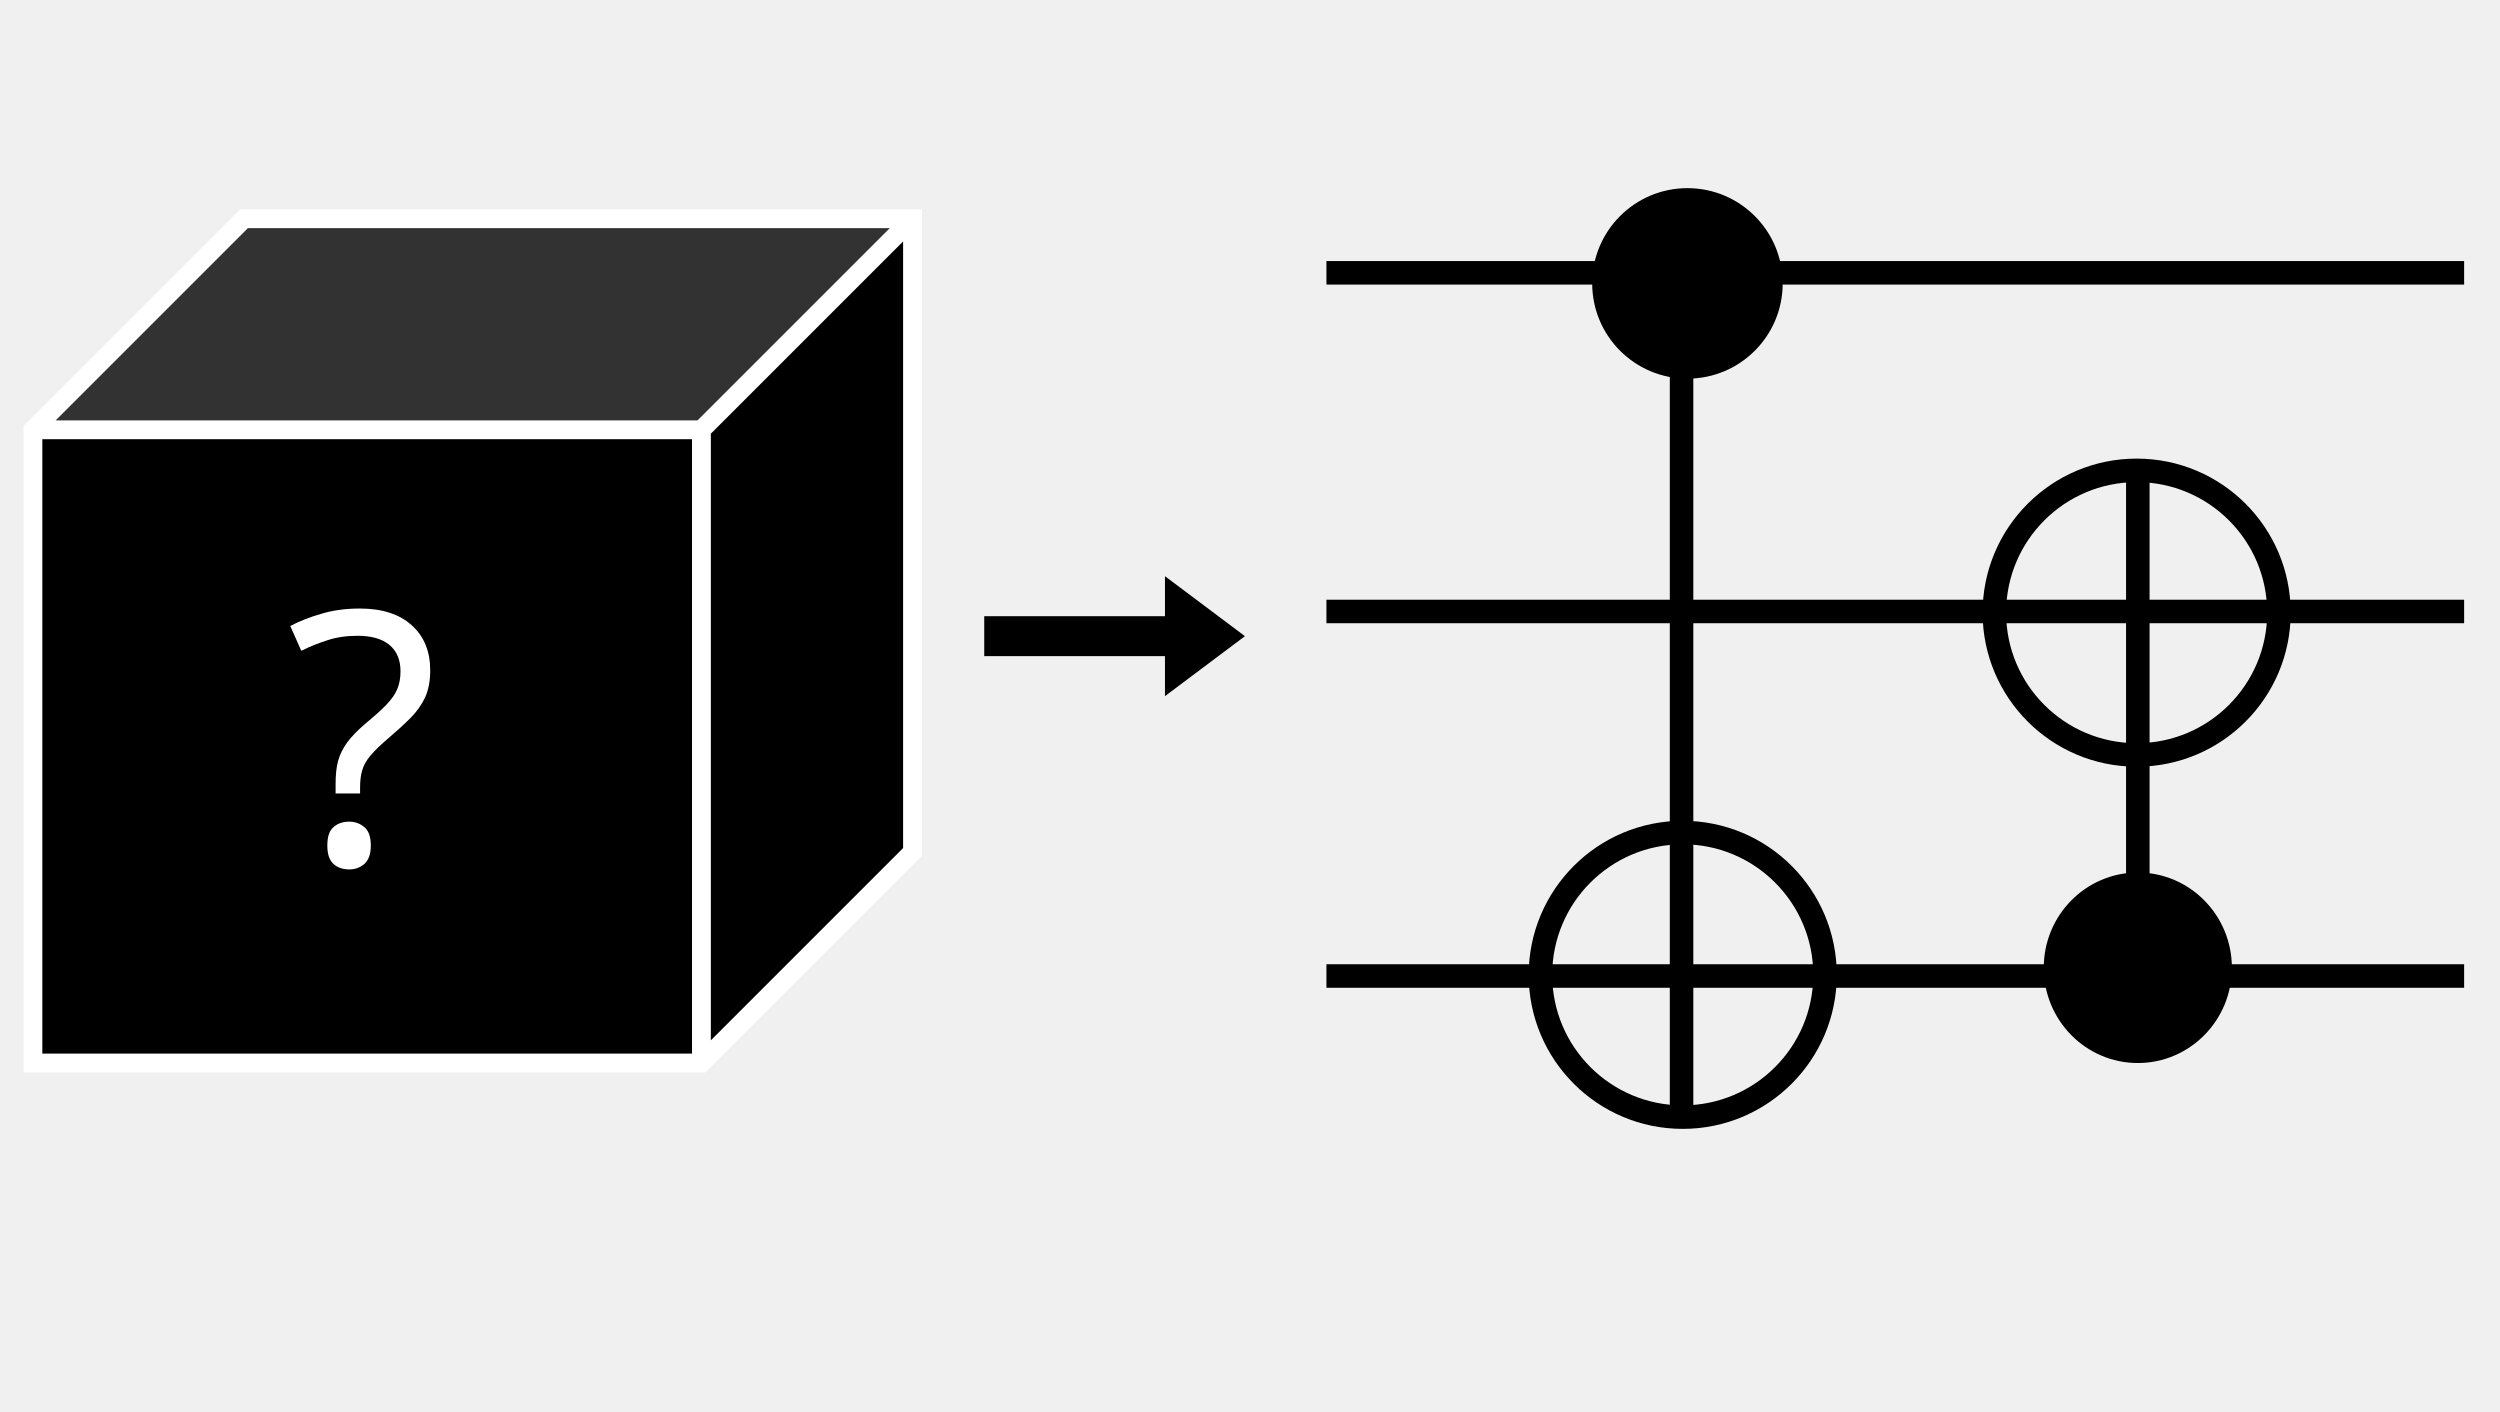
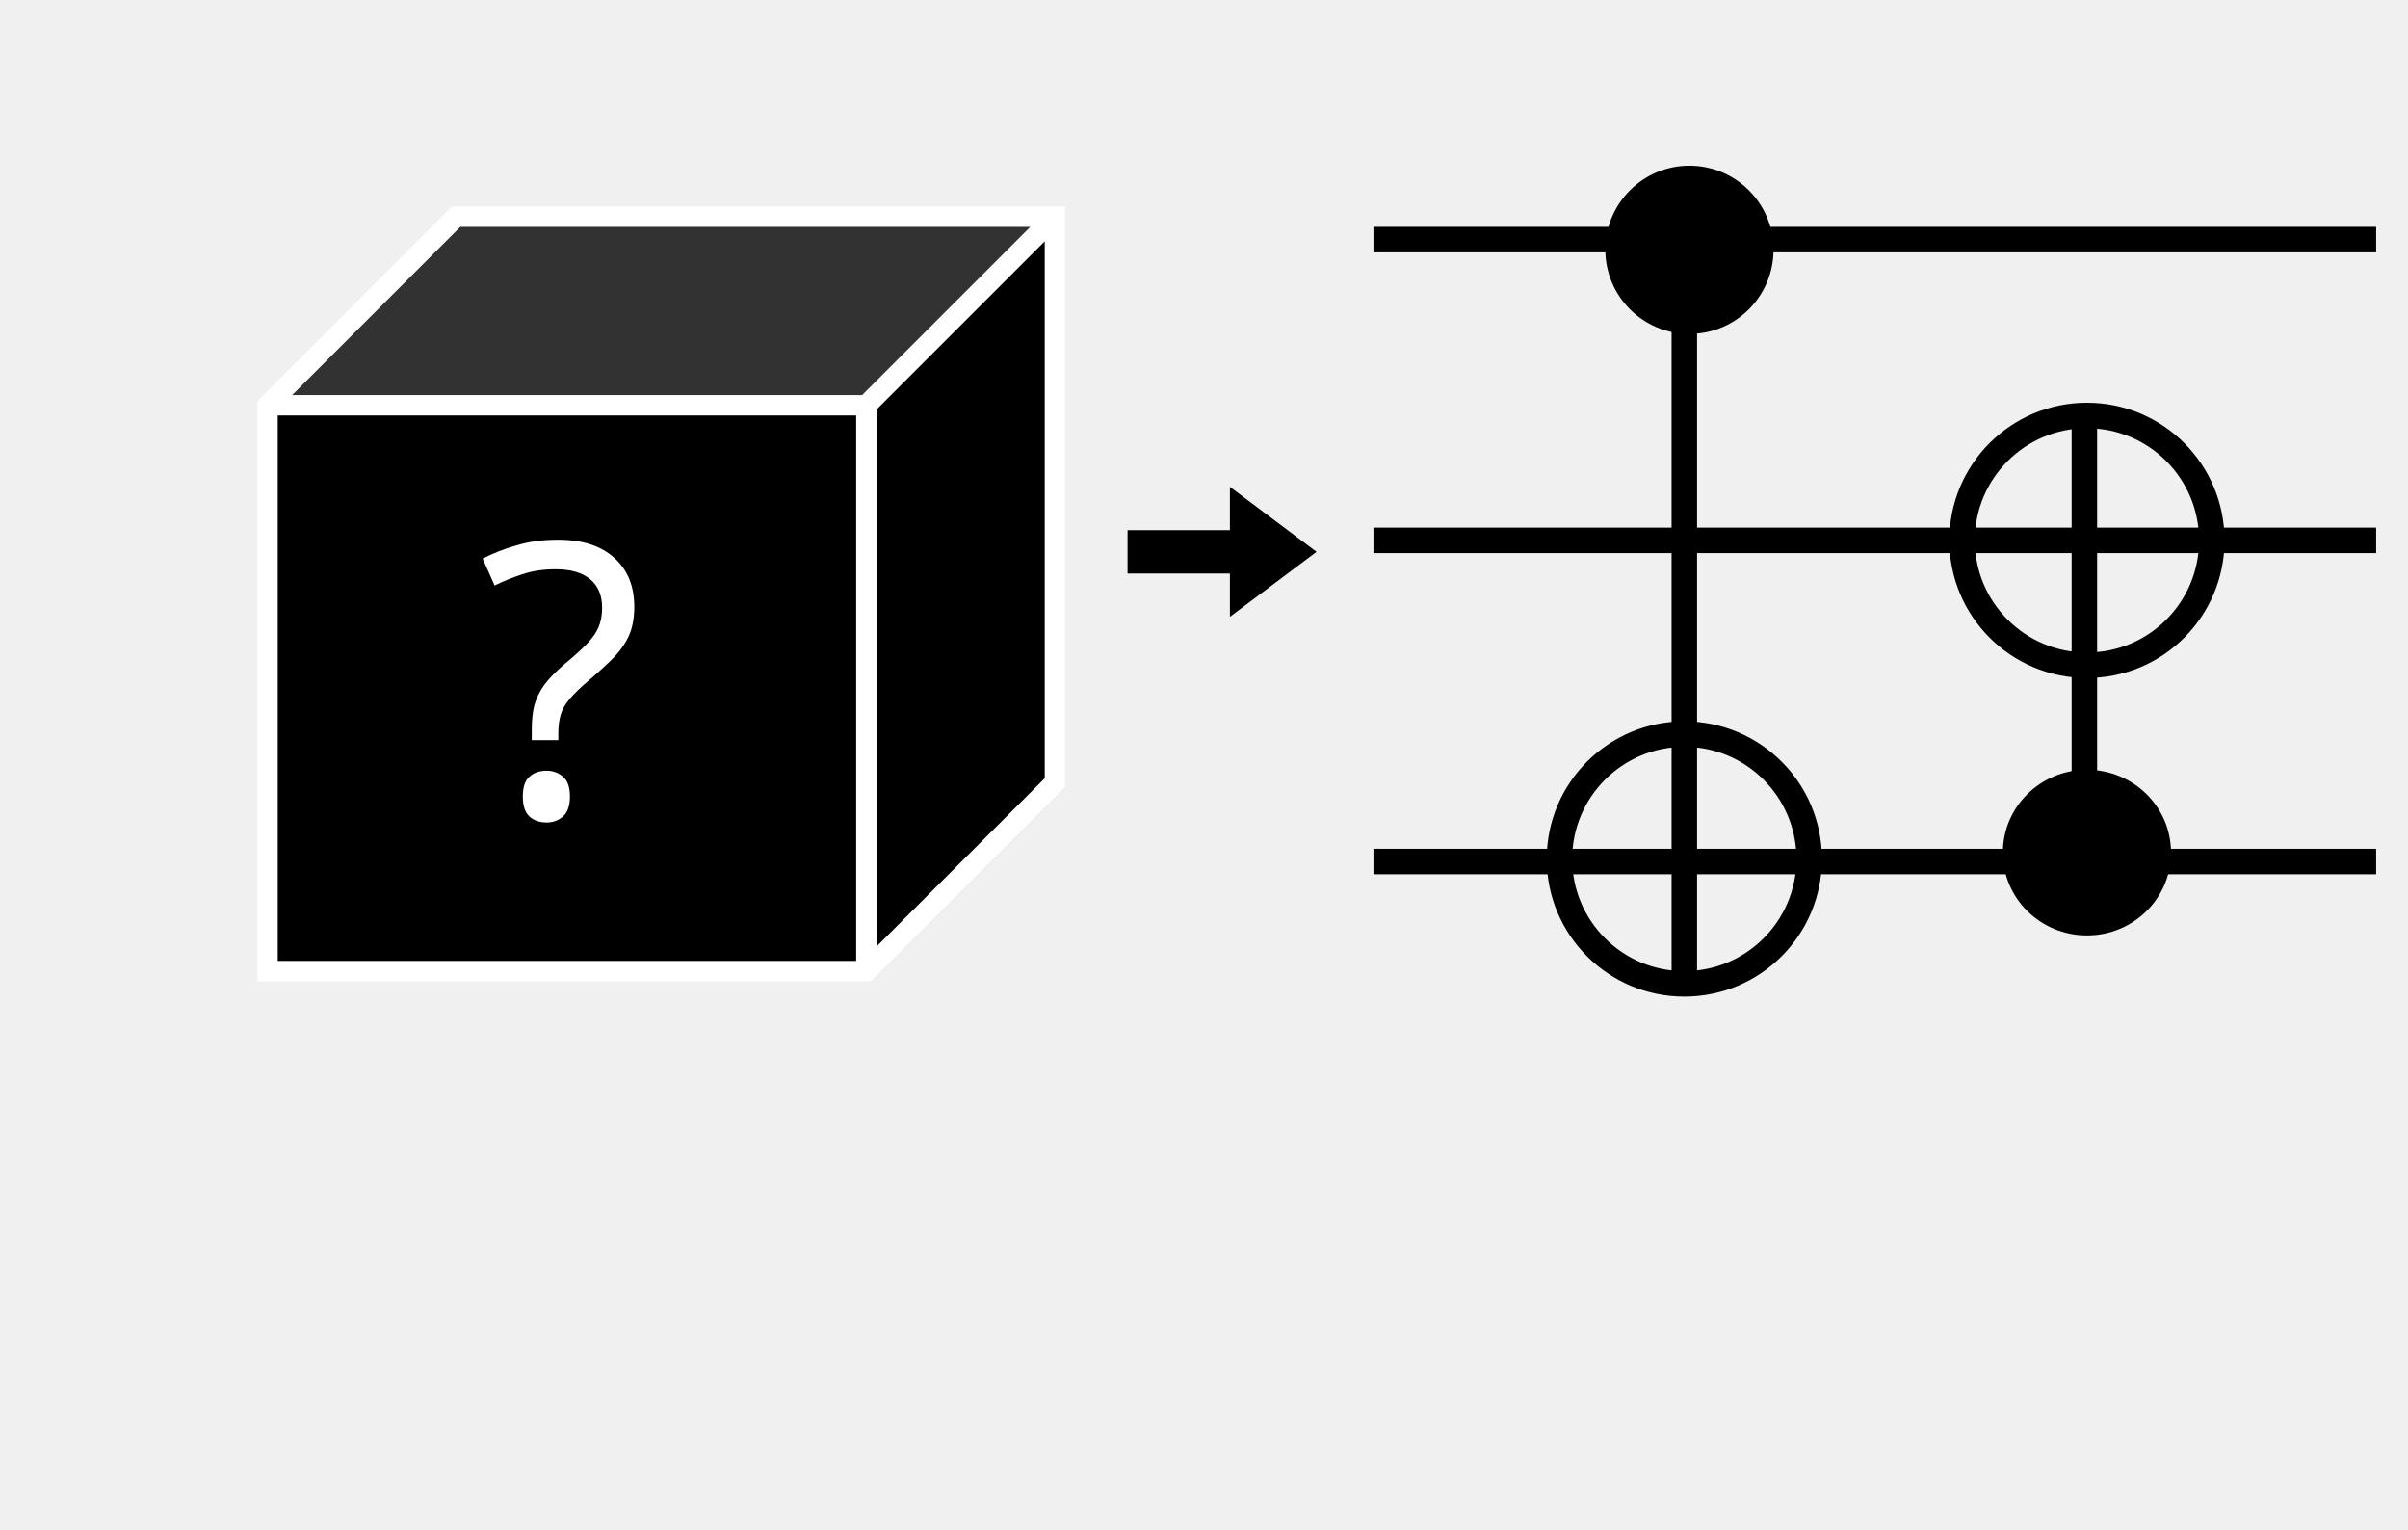
- <svg xmlns="http://www.w3.org/2000/svg" viewBox="0 0 170.08 96" height="96" width="170.08" xml:space="preserve" id="svg2" version="1.1">
+ <svg xmlns="http://www.w3.org/2000/svg" viewBox="0 0 151.2 96" height="96" width="151.2" xml:space="preserve" id="svg2" version="1.1">
  <defs id="defs6">
    <clipPath id="clipPath44" clipPathUnits="userSpaceOnUse">
-       <path style="clip-rule:evenodd" id="path42" d="M 1.901e-6,0 H 127.56 V 72 H 1.901e-6 Z" />
+       <path style="clip-rule:evenodd" id="path42" d="M 1.69e-6,0 H 113.4 V 72 H 1.69e-6 Z" />
    </clipPath>
  </defs>
  <g transform="matrix(1.333333,0,0,-1.333333,0,96)" id="g10">
-     <path id="path12" style="fill:none;stroke:#000000;stroke-width:1.2;stroke-linecap:butt;stroke-linejoin:miter;stroke-miterlimit:10;stroke-dasharray:none;stroke-opacity:1" d="m 67.68,58.08 h 58.05" />
-     <path id="path14" style="fill:none;stroke:#000000;stroke-width:1.2;stroke-linecap:butt;stroke-linejoin:miter;stroke-miterlimit:10;stroke-dasharray:none;stroke-opacity:1" d="m 67.68,40.8 h 58.05" />
-     <path id="path16" style="fill:none;stroke:#000000;stroke-width:1.2;stroke-linecap:butt;stroke-linejoin:miter;stroke-miterlimit:10;stroke-dasharray:none;stroke-opacity:1" d="m 67.68,22.2 h 58.05" />
-     <path id="path18" style="fill:none;stroke:#000000;stroke-width:1.2;stroke-linecap:butt;stroke-linejoin:miter;stroke-miterlimit:10;stroke-dasharray:none;stroke-opacity:1" d="M 85.8,58.08 V 15.516" />
-     <path id="path20" style="fill:none;stroke:#000000;stroke-width:1.2;stroke-linecap:butt;stroke-linejoin:miter;stroke-miterlimit:10;stroke-dasharray:none;stroke-opacity:1" d="m 78.6,22.26 c 0,4.01 3.25,7.26 7.26,7.26 4.01,0 7.26,-3.25 7.26,-7.26 0,-4.01 -3.25,-7.26 -7.26,-7.26 -4.01,0 -7.26,3.25 -7.26,7.26 z" />
-     <path id="path22" style="fill:#000000;fill-opacity:1;fill-rule:evenodd;stroke:none" d="m 81.24,57.54 c 0,2.684 2.176,4.86 4.86,4.86 2.684,0 4.86,-2.176 4.86,-4.86 0,-2.684 -2.176,-4.86 -4.86,-4.86 -2.684,0 -4.86,2.176 -4.86,4.86 z" />
-     <path id="path24" style="fill:none;stroke:#000000;stroke-width:1.2;stroke-linecap:butt;stroke-linejoin:miter;stroke-miterlimit:10;stroke-dasharray:none;stroke-opacity:1" d="m 101.76,40.74 c 0,4.01 3.25,7.26 7.26,7.26 4.01,0 7.26,-3.25 7.26,-7.26 0,-4.01 -3.25,-7.26 -7.26,-7.26 -4.01,0 -7.26,3.25 -7.26,7.26 z" />
-     <path id="path26" style="fill:#000000;fill-opacity:1;fill-rule:evenodd;stroke:none" d="m 104.28,22.62 c 0,2.684 2.15,4.86 4.8,4.86 2.65,0 4.8,-2.176 4.8,-4.86 0,-2.684 -2.15,-4.86 -4.8,-4.86 -2.65,0 -4.8,2.176 -4.8,4.86 z" />
-     <path id="path28" style="fill:none;stroke:#000000;stroke-width:1.2;stroke-linecap:butt;stroke-linejoin:miter;stroke-miterlimit:10;stroke-dasharray:none;stroke-opacity:1" d="M 109.08,47.76 V 23.088" />
-     <path id="path30" style="fill:#000000;fill-opacity:1;fill-rule:evenodd;stroke:none" d="M 1.68,17.76 H 35.79 V 50.07 H 1.68 Z" />
-     <path id="path32" style="fill:#000000;fill-opacity:1;fill-rule:evenodd;stroke:none" d="M 35.79,50.07 46.56,60.84 V 28.53 L 35.79,17.76 Z" />
-     <path id="path34" style="fill:#323232;fill-opacity:1;fill-rule:evenodd;stroke:none" d="M 1.68,50.07 12.45,60.84 H 46.56 L 35.79,50.07 Z" />
-     <path id="path36" style="fill:none;stroke:#ffffff;stroke-width:0.96;stroke-linecap:butt;stroke-linejoin:miter;stroke-miterlimit:10;stroke-dasharray:none;stroke-opacity:1" d="M 1.68,50.07 12.45,60.84 H 46.56 V 28.53 L 35.79,17.76 H 1.68 Z m 0,0 H 35.79 L 46.56,60.84 M 35.79,50.07 V 17.76" />
+     <path id="path12" style="fill:none;stroke:#000000;stroke-width:1.2;stroke-linecap:butt;stroke-linejoin:miter;stroke-miterlimit:10;stroke-dasharray:none;stroke-opacity:1" d="M 64.68,60.72 H 111.9" />
+     <path id="path14" style="fill:none;stroke:#000000;stroke-width:1.2;stroke-linecap:butt;stroke-linejoin:miter;stroke-miterlimit:10;stroke-dasharray:none;stroke-opacity:1" d="M 64.68,46.56 H 111.9" />
+     <path id="path16" style="fill:none;stroke:#000000;stroke-width:1.2;stroke-linecap:butt;stroke-linejoin:miter;stroke-miterlimit:10;stroke-dasharray:none;stroke-opacity:1" d="M 64.68,31.44 H 111.9" />
+     <path id="path18" style="fill:none;stroke:#000000;stroke-width:1.2;stroke-linecap:butt;stroke-linejoin:miter;stroke-miterlimit:10;stroke-dasharray:none;stroke-opacity:1" d="M 79.32,60.72 V 26.092" />
+     <path id="path20" style="fill:none;stroke:#000000;stroke-width:1.2;stroke-linecap:butt;stroke-linejoin:miter;stroke-miterlimit:10;stroke-dasharray:none;stroke-opacity:1" d="m 73.44,31.56 c 0,3.247 2.633,5.88 5.88,5.88 3.247,0 5.88,-2.633 5.88,-5.88 0,-3.247 -2.633,-5.88 -5.88,-5.88 -3.247,0 -5.88,2.633 -5.88,5.88 z" />
+     <path id="path22" style="fill:#000000;fill-opacity:1;fill-rule:evenodd;stroke:none" d="m 75.6,60.24 c 0,2.187 1.773,3.96 3.96,3.96 2.187,0 3.96,-1.773 3.96,-3.96 0,-2.187 -1.773,-3.96 -3.96,-3.96 -2.187,0 -3.96,1.773 -3.96,3.96 z" />
+     <path id="path24" style="fill:none;stroke:#000000;stroke-width:1.2;stroke-linecap:butt;stroke-linejoin:miter;stroke-miterlimit:10;stroke-dasharray:none;stroke-opacity:1" d="m 92.4,46.56 c 0,3.247 2.633,5.88 5.88,5.88 3.25,0 5.88,-2.633 5.88,-5.88 0,-3.247 -2.63,-5.88 -5.88,-5.88 -3.247,0 -5.88,2.633 -5.88,5.88 z" />
+     <path id="path26" style="fill:#000000;fill-opacity:1;fill-rule:evenodd;stroke:none" d="m 94.32,31.86 c 0,2.154 1.773,3.9 3.96,3.9 2.19,0 3.96,-1.746 3.96,-3.9 0,-2.154 -1.77,-3.9 -3.96,-3.9 -2.187,0 -3.96,1.746 -3.96,3.9 z" />
+     <path id="path28" style="fill:none;stroke:#000000;stroke-width:1.2;stroke-linecap:butt;stroke-linejoin:miter;stroke-miterlimit:10;stroke-dasharray:none;stroke-opacity:1" d="M 98.16,52.2 V 32.129" />
+     <path id="path30" style="fill:#000000;fill-opacity:1;fill-rule:evenodd;stroke:none" d="M 12.6,26.28 H 40.8 V 52.92 H 12.6 Z" />
+     <path id="path32" style="fill:#000000;fill-opacity:1;fill-rule:evenodd;stroke:none" d="m 40.8,52.92 8.88,8.88 V 35.16 L 40.8,26.28 Z" />
+     <path id="path34" style="fill:#323232;fill-opacity:1;fill-rule:evenodd;stroke:none" d="m 12.6,52.92 8.88,8.88 h 28.2 L 40.8,52.92 Z" />
+     <path id="path36" style="fill:none;stroke:#ffffff;stroke-width:0.96;stroke-linecap:butt;stroke-linejoin:miter;stroke-miterlimit:10;stroke-dasharray:none;stroke-opacity:1" d="m 12.6,52.92 8.88,8.88 h 28.2 V 35.16 L 40.8,26.28 H 12.6 Z m 0,0 h 28.2 l 8.88,8.88 M 40.8,52.92 V 26.28" />
    <g id="g38">
      <g clip-path="url(#clipPath44)" id="g40">
-         <text id="text48" style="font-variant:normal;font-weight:normal;font-size:18.024px;font-family:Calibri;-inkscape-font-specification:Calibri;writing-mode:lr-tb;fill:#ffffff;fill-opacity:1;fill-rule:nonzero;stroke:none" transform="matrix(1,0,0,-1,14.592,27.888)">
+         <text id="text48" style="font-variant:normal;font-weight:normal;font-size:18.024px;font-family:Calibri;-inkscape-font-specification:Calibri;writing-mode:lr-tb;fill:#ffffff;fill-opacity:1;fill-rule:nonzero;stroke:none" transform="matrix(1,0,0,-1,22.512,33.528)">
          <tspan id="tspan46" y="0" x="0">?</tspan>
        </text>
      </g>
    </g>
-     <path id="path50" style="fill:#000000;fill-opacity:1;fill-rule:nonzero;stroke:none" d="M 50.22,40.56 H 60.461 V 38.52 H 50.22 Z m 9.221,2.04 4.08,-3.06 -4.08,-3.06 z" />
+     <path id="path50" style="fill:#000000;fill-opacity:1;fill-rule:nonzero;stroke:none" d="m 53.1,47.04 h 5.84 V 45 H 53.1 Z m 4.82,2.04 4.08,-3.06 -4.08,-3.06 z" />
  </g>
</svg>
